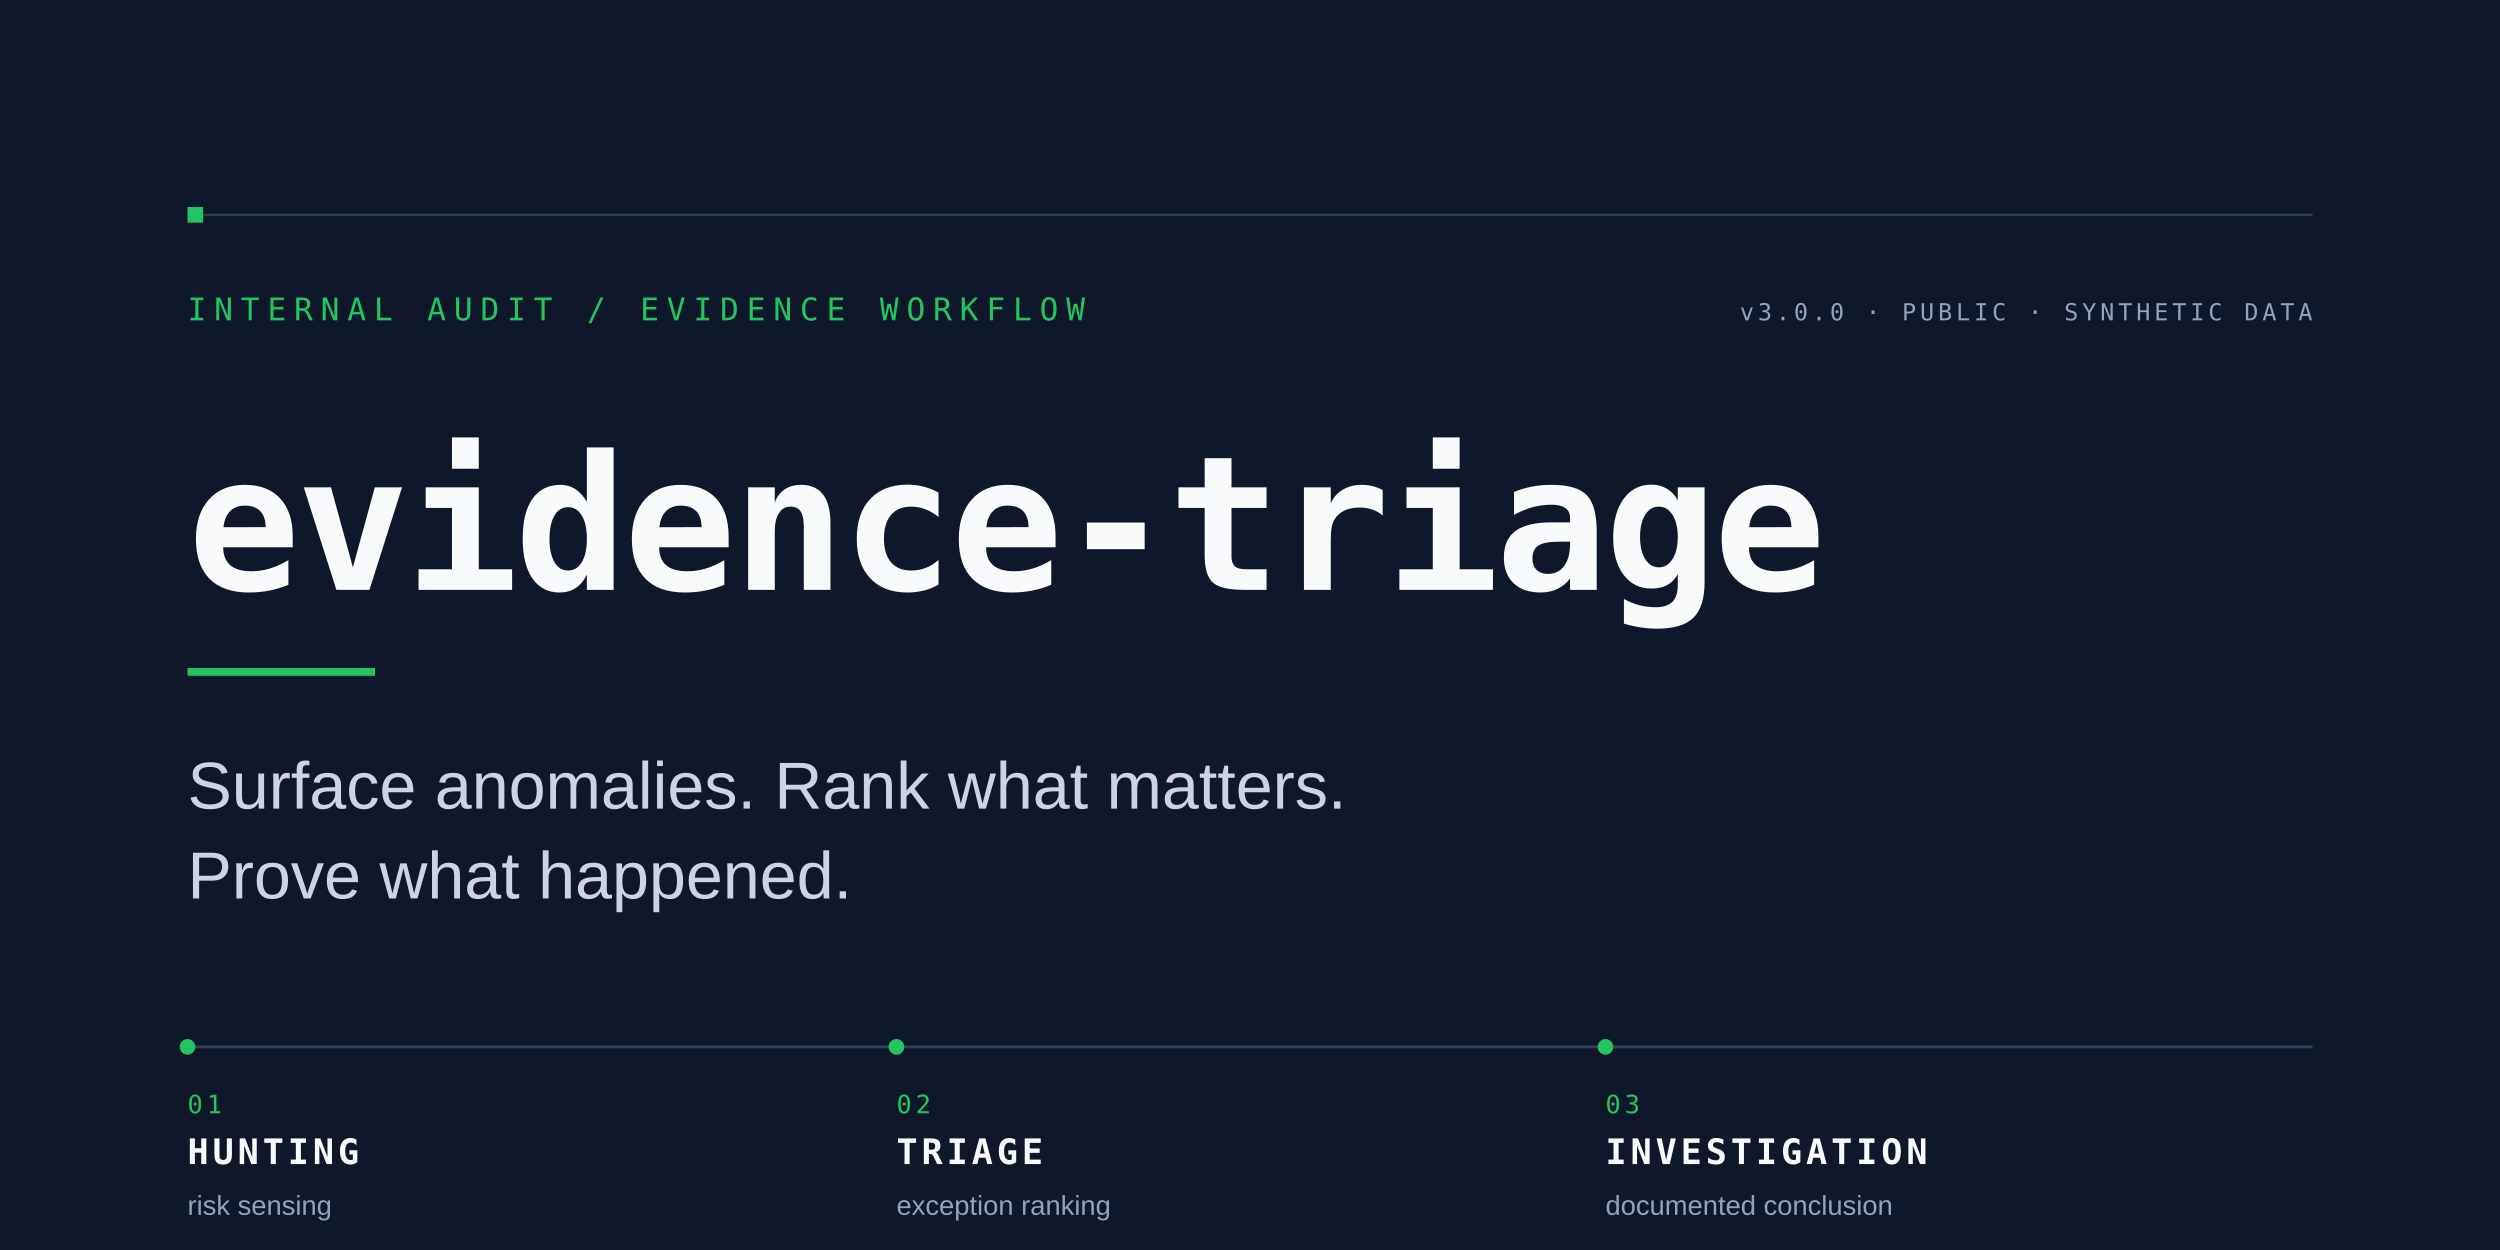
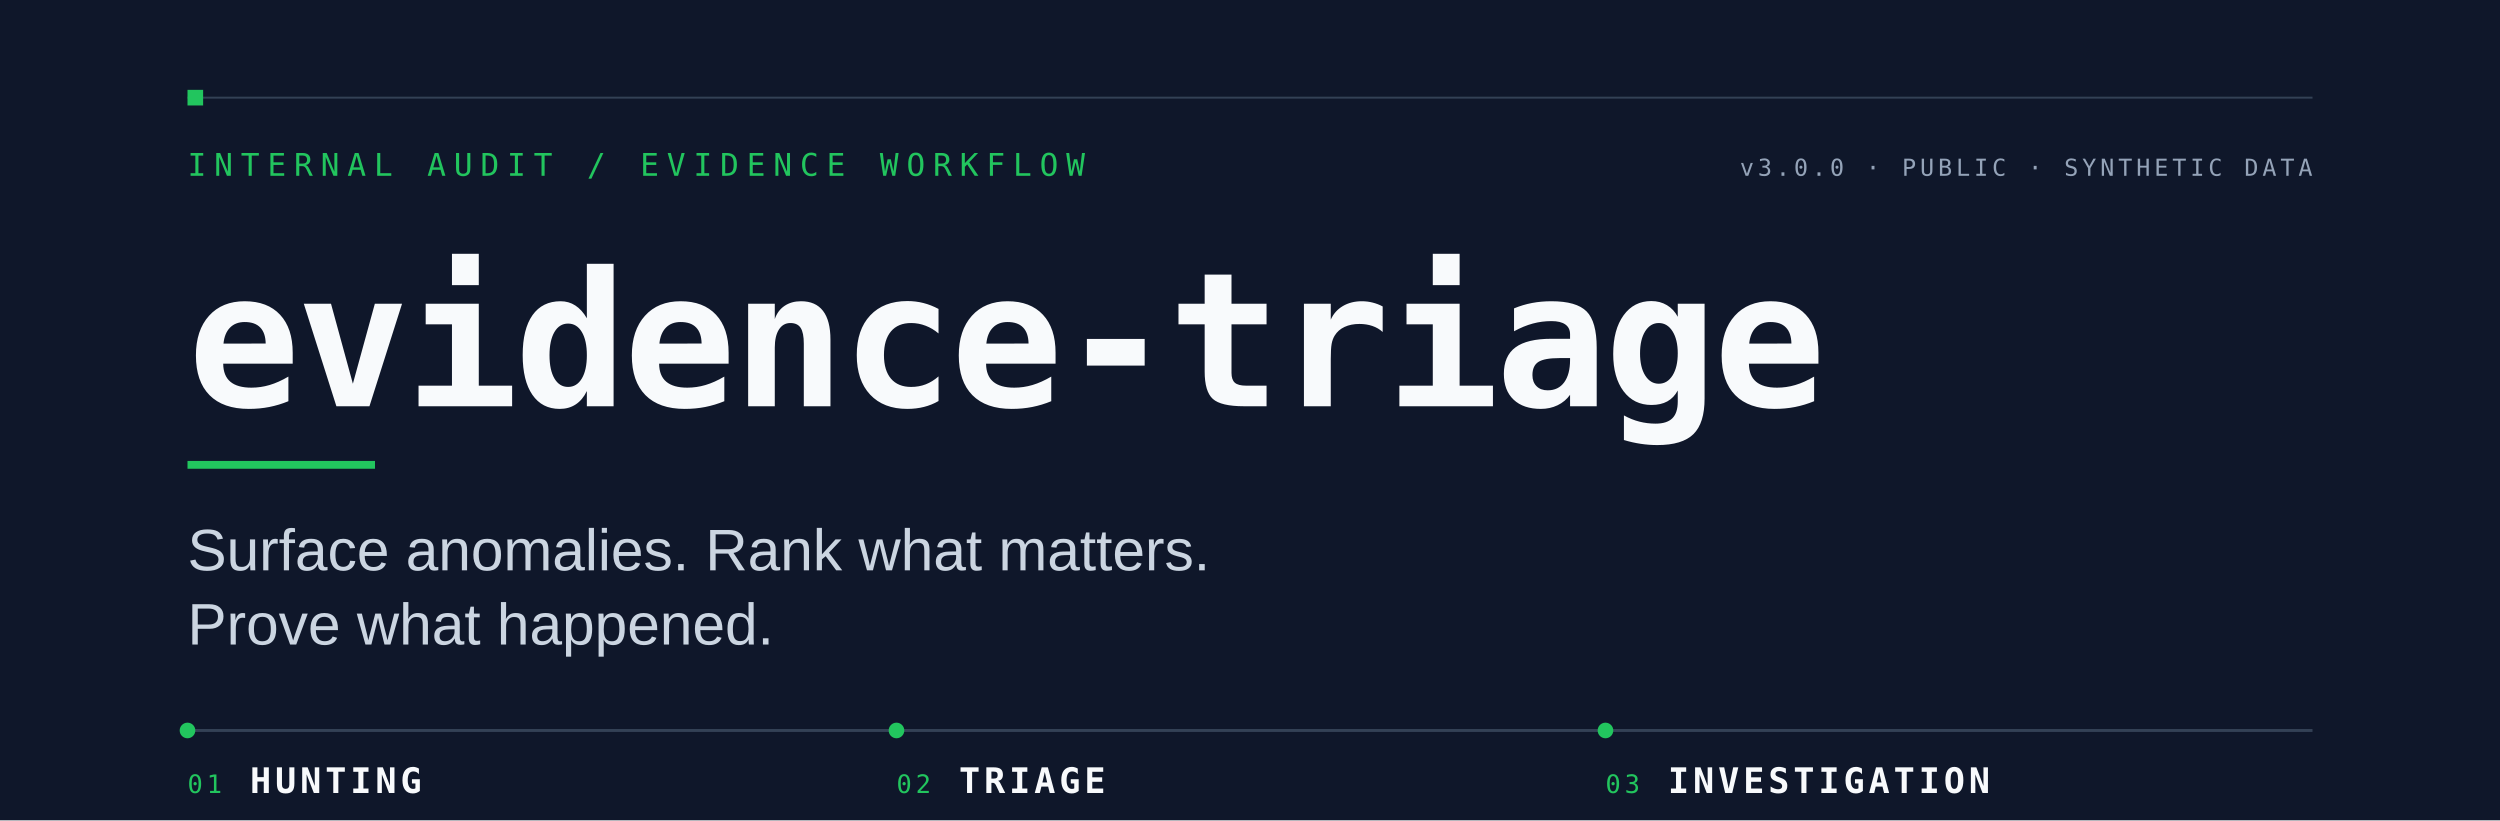
- <svg xmlns="http://www.w3.org/2000/svg" width="1280" height="640" viewBox="0 0 1280 640" role="img" aria-labelledby="banner-title banner-desc">
-   <rect width="1280" height="640" fill="#0F172A" />
-   <line x1="96" y1="110" x2="1184" y2="110" stroke="#334155" stroke-width="1" />
-   <rect x="96" y="106" width="8" height="8" fill="#22C55E" />
-   <text x="96" y="164" font-family="JetBrains Mono, IBM Plex Mono, Consolas, monospace" font-size="16" letter-spacing="4" fill="#22C55E">INTERNAL AUDIT / EVIDENCE WORKFLOW</text>
-   <text x="1184" y="164" text-anchor="end" font-family="JetBrains Mono, IBM Plex Mono, Consolas, monospace" font-size="12" letter-spacing="2" fill="#94A3B8">v3.0.0  ·  PUBLIC  ·  SYNTHETIC DATA</text>
-   <text x="96" y="302" font-family="JetBrains Mono, IBM Plex Mono, Consolas, monospace" font-size="96" font-weight="700" letter-spacing="-2" fill="#F8FAFC">evidence-triage</text>
-   <rect x="96" y="342" width="96" height="4" fill="#22C55E" />
-   <text x="96" y="414" font-family="IBM Plex Sans, Segoe UI, Helvetica Neue, Arial, sans-serif" font-size="34" fill="#CBD5E1">Surface anomalies. Rank what matters.</text>
-   <text x="96" y="460" font-family="IBM Plex Sans, Segoe UI, Helvetica Neue, Arial, sans-serif" font-size="34" fill="#CBD5E1">Prove what happened.</text>
-   <line x1="96" y1="536" x2="1184" y2="536" stroke="#334155" stroke-width="1.5" />
+ <svg xmlns="http://www.w3.org/2000/svg" width="1280" height="420" viewBox="0 0 1280 420" role="img" aria-labelledby="banner-title banner-desc">
+   <rect width="1280" height="420" fill="#0F172A" />
+   <line x1="96" y1="50" x2="1184" y2="50" stroke="#334155" stroke-width="1" />
+   <rect x="96" y="46" width="8" height="8" fill="#22C55E" />
+   <text x="96" y="90" font-family="JetBrains Mono, IBM Plex Mono, Consolas, monospace" font-size="16" letter-spacing="4" fill="#22C55E">INTERNAL AUDIT / EVIDENCE WORKFLOW</text>
+   <text x="1184" y="90" text-anchor="end" font-family="JetBrains Mono, IBM Plex Mono, Consolas, monospace" font-size="12" letter-spacing="2" fill="#94A3B8">v3.0.0  ·  PUBLIC  ·  SYNTHETIC DATA</text>
+   <text x="96" y="208" font-family="JetBrains Mono, IBM Plex Mono, Consolas, monospace" font-size="96" font-weight="700" letter-spacing="-2" fill="#F8FAFC">evidence-triage</text>
+   <rect x="96" y="236" width="96" height="4" fill="#22C55E" />
+   <text x="96" y="292" font-family="IBM Plex Sans, Segoe UI, Helvetica Neue, Arial, sans-serif" font-size="30" fill="#CBD5E1">Surface anomalies. Rank what matters.</text>
+   <text x="96" y="330" font-family="IBM Plex Sans, Segoe UI, Helvetica Neue, Arial, sans-serif" font-size="30" fill="#CBD5E1">Prove what happened.</text>
+   <line x1="96" y1="374" x2="1184" y2="374" stroke="#334155" stroke-width="1.5" />
  <g>
-     <circle cx="96" cy="536" r="4" fill="#22C55E" />
-     <text x="96" y="570" font-family="JetBrains Mono, IBM Plex Mono, Consolas, monospace" font-size="13" letter-spacing="2" fill="#22C55E">01</text>
-     <text x="96" y="596" font-family="JetBrains Mono, IBM Plex Mono, Consolas, monospace" font-size="18" font-weight="700" letter-spacing="2" fill="#F8FAFC">HUNTING</text>
-     <text x="96" y="622" font-family="IBM Plex Sans, Segoe UI, Helvetica Neue, Arial, sans-serif" font-size="14" fill="#94A3B8">risk sensing</text>
+     <circle cx="96" cy="374" r="4" fill="#22C55E" />
+     <text x="96" y="406" font-family="JetBrains Mono, IBM Plex Mono, Consolas, monospace" font-size="13" letter-spacing="2" fill="#22C55E">01</text>
+     <text x="128" y="406" font-family="JetBrains Mono, IBM Plex Mono, Consolas, monospace" font-size="18" font-weight="700" letter-spacing="2" fill="#F8FAFC">HUNTING</text>
  </g>
  <g>
-     <circle cx="459" cy="536" r="4" fill="#22C55E" />
-     <text x="459" y="570" font-family="JetBrains Mono, IBM Plex Mono, Consolas, monospace" font-size="13" letter-spacing="2" fill="#22C55E">02</text>
-     <text x="459" y="596" font-family="JetBrains Mono, IBM Plex Mono, Consolas, monospace" font-size="18" font-weight="700" letter-spacing="2" fill="#F8FAFC">TRIAGE</text>
-     <text x="459" y="622" font-family="IBM Plex Sans, Segoe UI, Helvetica Neue, Arial, sans-serif" font-size="14" fill="#94A3B8">exception ranking</text>
+     <circle cx="459" cy="374" r="4" fill="#22C55E" />
+     <text x="459" y="406" font-family="JetBrains Mono, IBM Plex Mono, Consolas, monospace" font-size="13" letter-spacing="2" fill="#22C55E">02</text>
+     <text x="491" y="406" font-family="JetBrains Mono, IBM Plex Mono, Consolas, monospace" font-size="18" font-weight="700" letter-spacing="2" fill="#F8FAFC">TRIAGE</text>
  </g>
  <g>
-     <circle cx="822" cy="536" r="4" fill="#22C55E" />
-     <text x="822" y="570" font-family="JetBrains Mono, IBM Plex Mono, Consolas, monospace" font-size="13" letter-spacing="2" fill="#22C55E">03</text>
-     <text x="822" y="596" font-family="JetBrains Mono, IBM Plex Mono, Consolas, monospace" font-size="18" font-weight="700" letter-spacing="2" fill="#F8FAFC">INVESTIGATION</text>
-     <text x="822" y="622" font-family="IBM Plex Sans, Segoe UI, Helvetica Neue, Arial, sans-serif" font-size="14" fill="#94A3B8">documented conclusion</text>
+     <circle cx="822" cy="374" r="4" fill="#22C55E" />
+     <text x="822" y="406" font-family="JetBrains Mono, IBM Plex Mono, Consolas, monospace" font-size="13" letter-spacing="2" fill="#22C55E">03</text>
+     <text x="854" y="406" font-family="JetBrains Mono, IBM Plex Mono, Consolas, monospace" font-size="18" font-weight="700" letter-spacing="2" fill="#F8FAFC">INVESTIGATION</text>
  </g>
</svg>
